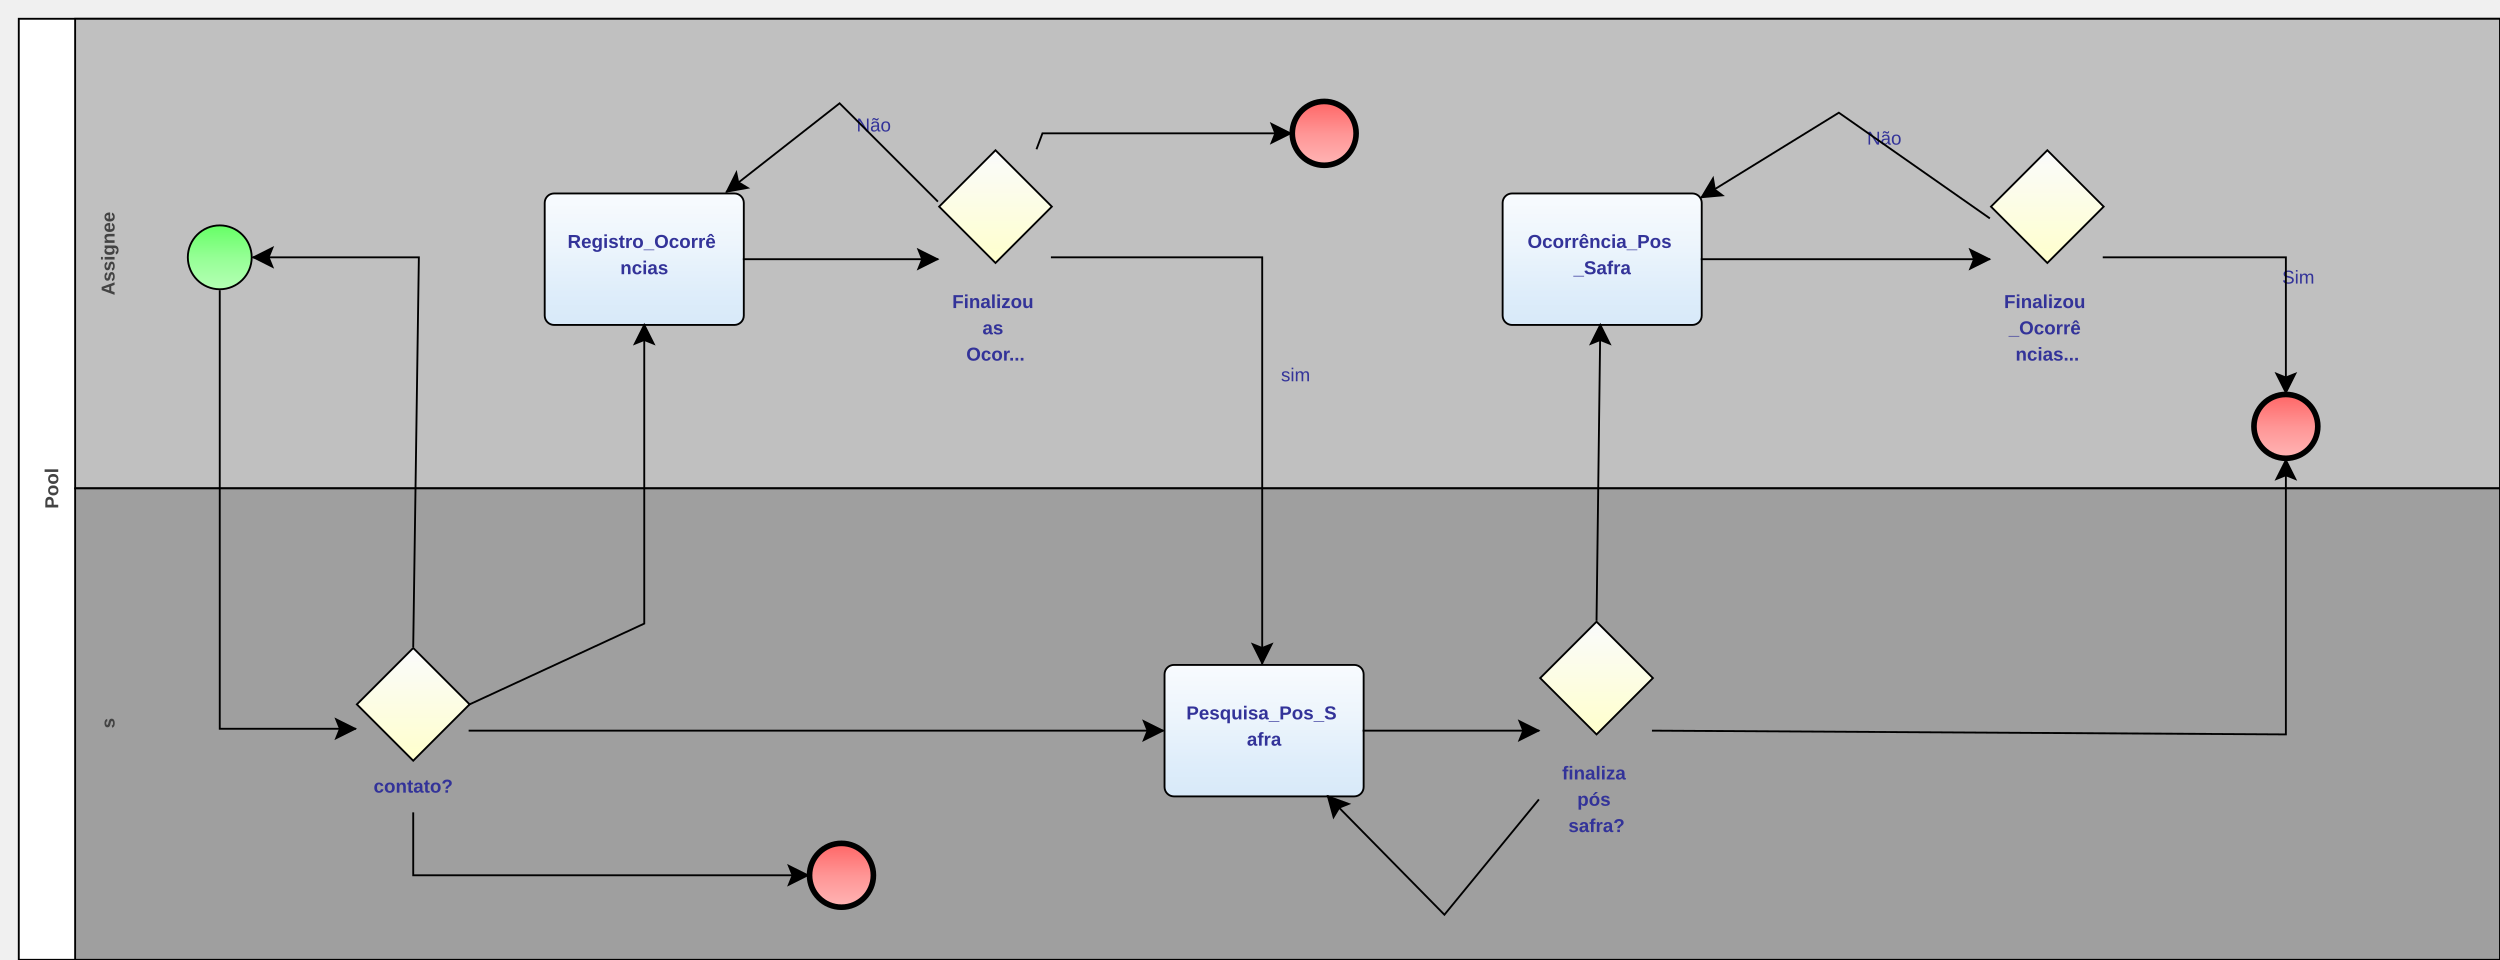
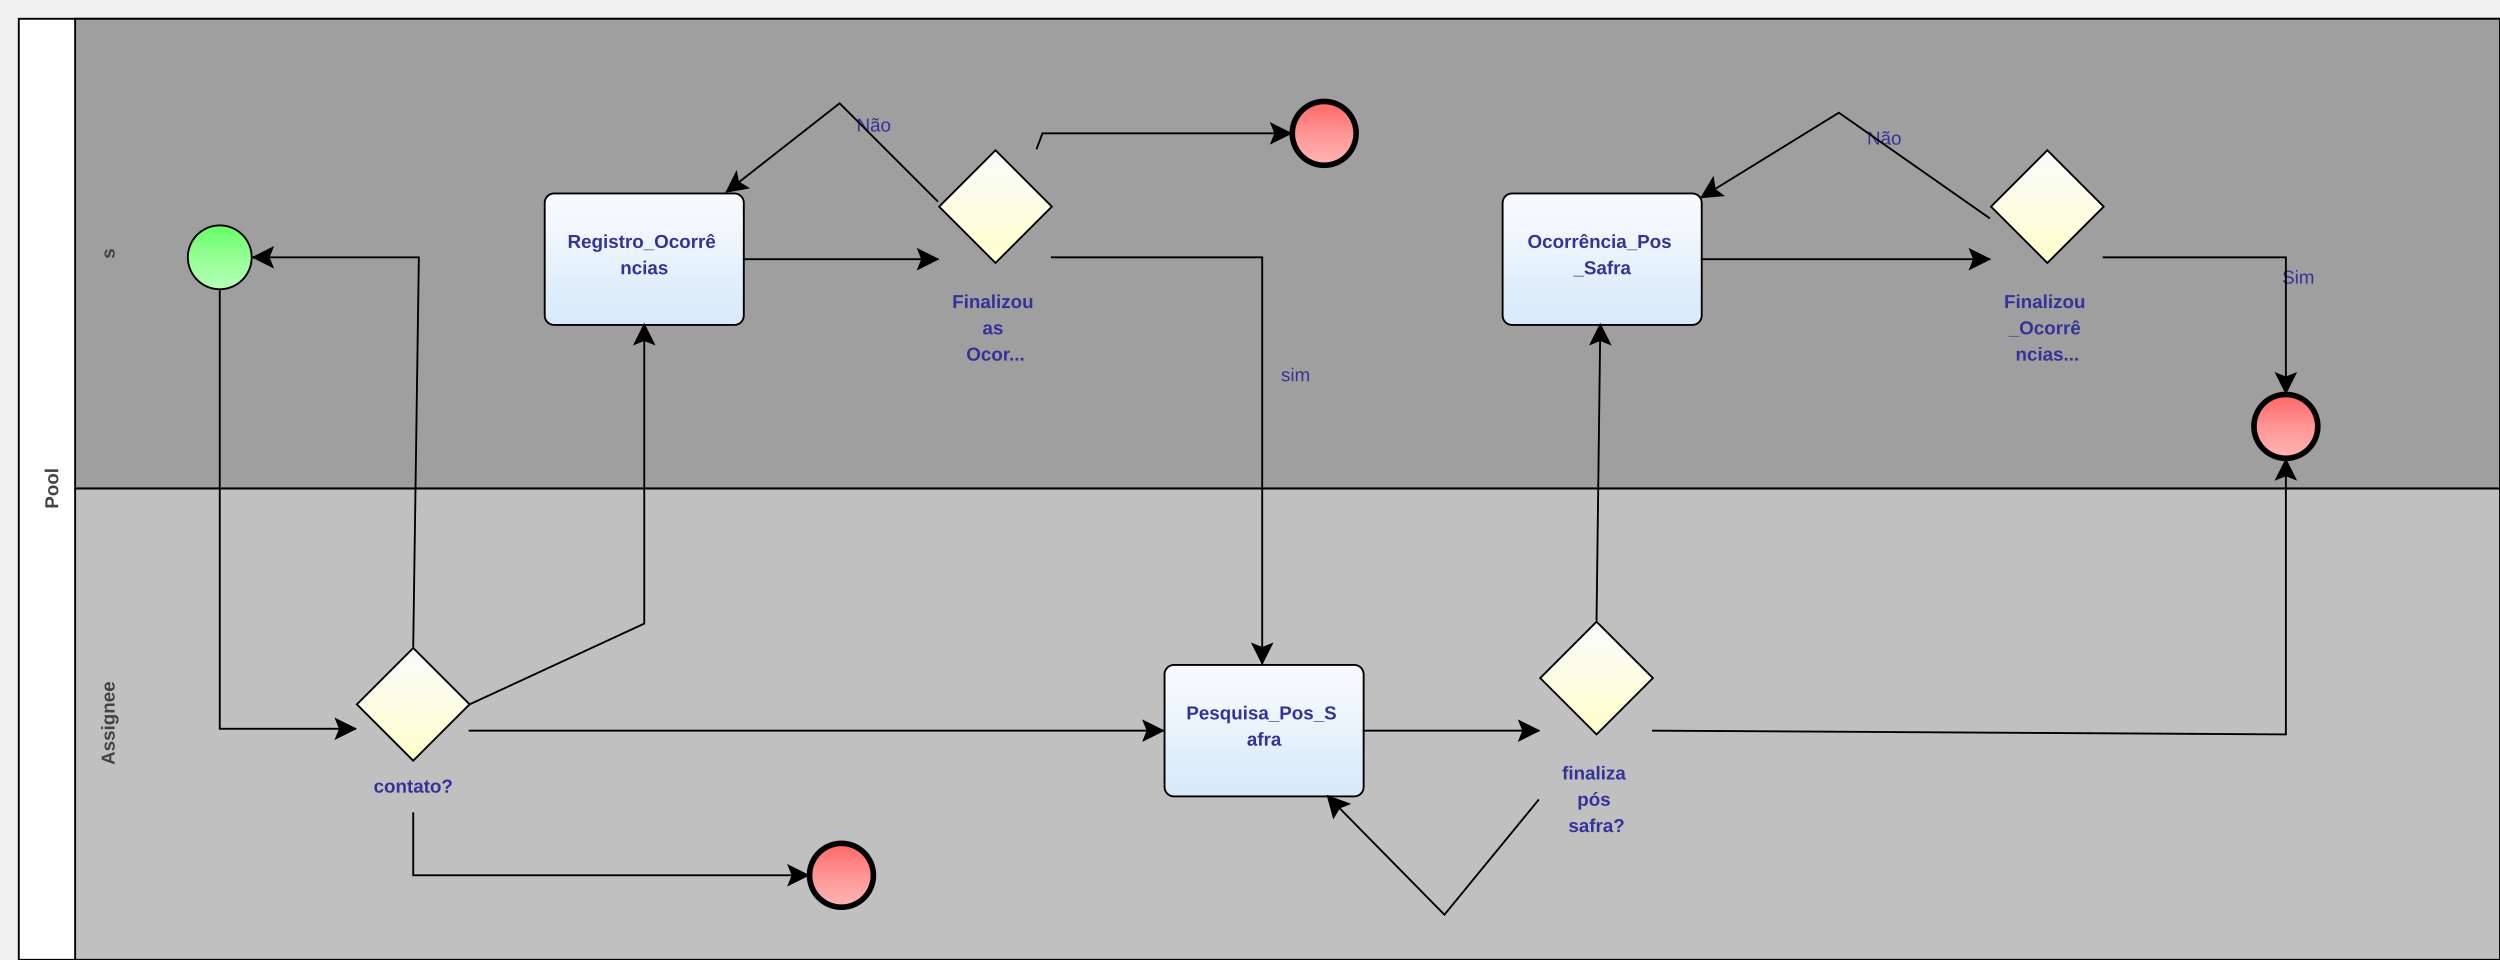
<svg xmlns="http://www.w3.org/2000/svg" xmlns:xlink="http://www.w3.org/1999/xlink" style="stroke-dasharray:none; shape-rendering:auto; font-family:'Arial'; text-rendering:auto; fill-opacity:1; color-interpolation:auto; color-rendering:auto; font-size:12; fill:black; stroke:black; image-rendering:auto; stroke-miterlimit:10; stroke-linecap:square; stroke-linejoin:miter; font-style:normal; stroke-width:1; stroke-dashoffset:0; font-weight:normal; stroke-opacity:1;" contentScriptType="text/ecmascript" preserveAspectRatio="xMidYMid meet" zoomAndPan="magnify" version="1.0" contentStyleType="text/css" xml:xlink="http://www.w3.org/1999/xlink" width="1331" height="511">
  <rect x="10" y="10" width="1321" height="501" ry="0" rx="0" style="stroke:#000000; fill:#FFFFFF" />
-   <rect x="40" y="10" width="1291" height="250" ry="0" rx="0" style="stroke:#000000; fill:#C0C0C0" />
+   <rect x="40" y="260" width="1291" height="251" ry="0" rx="0" style="stroke:#000000; fill:#C0C0C0" />
  <g componentSequence="3">
+     <text x="-385" y="47" transform="rotate(270)" text-anchor="middle" style="font-weight:bold;font-size:10px;stroke:none; fill:#434343">
+       <tspan dy="14" x="-385">Assignee</tspan>
+     </text>
+   </g>
+   <rect x="40" y="10" width="1291" height="250" ry="0" rx="0" style="stroke:#000000; fill:#9F9F9F" />
+   <g componentSequence="2">
    <text x="-135" y="47" transform="rotate(270)" text-anchor="middle" style="font-weight:bold;font-size:10px;stroke:none; fill:#434343">
-       <tspan dy="14" x="-135">Assignee</tspan>
-     </text>
-   </g>
-   <rect x="40" y="260" width="1291" height="251" ry="0" rx="0" style="stroke:#000000; fill:#9F9F9F" />
-   <g componentSequence="2">
-     <text x="-385" y="47" transform="rotate(270)" text-anchor="middle" style="font-weight:bold;font-size:10px;stroke:none; fill:#434343">
-       <tspan dy="14" x="-385">s</tspan>
+       <tspan dy="14" x="-135">s</tspan>
    </text>
  </g>
  <g componentSequence="1">
    <text x="-260" y="17" transform="rotate(270)" text-anchor="middle" style="font-weight:bold;font-size:10px;stroke:none; fill:#434343">
      <tspan dy="14" x="-260">Pool</tspan>
    </text>
  </g>
  <g sequence="4">
-     <ellipse cx="117" cy="137" rx="17" ry="17" stroke-width="1" style="fill:url(#linearGradient66FF6696FF96B6FFB6_769587490);" stroke="336633" />
+     <ellipse cx="117" cy="137" rx="17" ry="17" stroke-width="1" style="fill:url(#linearGradient66FF6696FF96B6FFB6_25895285);" stroke="336633" />
  </g>
  <g sequence="10">
-     <rect x="620" y="354" width="106" height="70" ry="5" rx="5" style="fill:url(#linearGradientF8FBFEEDF5FCDEEDFAD4E7F8E2E5E9_588845801);" stroke="191970" />
+     <rect x="620" y="354" width="106" height="70" ry="5" rx="5" style="fill:url(#linearGradientF8FBFEEDF5FCDEEDFAD4E7F8E2E5E9_256696116);" stroke="191970" />
  </g>
  <g componentSequence="10">
    <text x="673" y="369" text-anchor="middle" style="font-weight:bold;font-size:10px;stroke:none; fill:#333399">
      <tspan dy="14" x="673">Pesquisa_Pos_S</tspan>
      <tspan dy="14" x="673">afra</tspan>
    </text>
  </g>
  <g sequence="18">
-     <rect x="290" y="103" width="106" height="70" ry="5" rx="5" style="fill:url(#linearGradientF8FBFEEDF5FCDEEDFAD4E7F8E2E5E9_656839250);" stroke="191970" />
+     <rect x="290" y="103" width="106" height="70" ry="5" rx="5" style="fill:url(#linearGradientF8FBFEEDF5FCDEEDFAD4E7F8E2E5E9_192104965);" stroke="191970" />
  </g>
  <g componentSequence="18">
    <text x="343" y="118" text-anchor="middle" style="font-weight:bold;font-size:10px;stroke:none; fill:#333399">
      <tspan dy="14" x="343">Registro_Ocorrê</tspan>
      <tspan dy="14" x="343">ncias</tspan>
    </text>
  </g>
  <g sequence="20">
-     <polygon points=" 500 110 530 80 560 110 530 140 500 110" style="fill:url(#linearGradientFAFBFCFFFFCC_1646532818);" stroke="000000" />
+     <polygon points=" 500 110 530 80 560 110 530 140 500 110" style="fill:url(#linearGradientFAFBFCFFFFCC_1316082959);" stroke="000000" />
  </g>
  <g componentSequence="20">
    <text x="530" y="150" text-anchor="middle" style="font-weight:bold;font-size:10px;stroke:none; fill:#333399">
      <tspan dy="14" x="530">Finalizou</tspan>
      <tspan dy="14" x="530">as</tspan>
      <tspan dy="14" x="530">Ocor...</tspan>
    </text>
  </g>
  <g sequence="26">
-     <rect x="800" y="103" width="106" height="70" ry="5" rx="5" style="fill:url(#linearGradientF8FBFEEDF5FCDEEDFAD4E7F8E2E5E9_946465373);" stroke="191970" />
+     <rect x="800" y="103" width="106" height="70" ry="5" rx="5" style="fill:url(#linearGradientF8FBFEEDF5FCDEEDFAD4E7F8E2E5E9_380224829);" stroke="191970" />
  </g>
  <g componentSequence="26">
    <text x="853" y="118" text-anchor="middle" style="font-weight:bold;font-size:10px;stroke:none; fill:#333399">
      <tspan dy="14" x="853">Ocorrência_Pos</tspan>
      <tspan dy="14" x="853">_Safra</tspan>
    </text>
  </g>
  <g sequence="28">
-     <ellipse cx="1217" cy="227" rx="17" ry="17" stroke-width="3" style="fill:url(#linearGradientFF6666FF9696FFB6B6_1393310179);" stroke="993333" />
+     <ellipse cx="1217" cy="227" rx="17" ry="17" stroke-width="3" style="fill:url(#linearGradientFF6666FF9696FFB6B6_2146770339);" stroke="993333" />
  </g>
  <g sequence="30">
-     <polygon points=" 1060 110 1090 80 1120 110 1090 140 1060 110" style="fill:url(#linearGradientFAFBFCFFFFCC_1084986834);" stroke="000000" />
+     <polygon points=" 1060 110 1090 80 1120 110 1090 140 1060 110" style="fill:url(#linearGradientFAFBFCFFFFCC_1858556730);" stroke="000000" />
  </g>
  <g componentSequence="30">
    <text x="1090" y="150" text-anchor="middle" style="font-weight:bold;font-size:10px;stroke:none; fill:#333399">
      <tspan dy="14" x="1090">Finalizou</tspan>
      <tspan dy="14" x="1090">_Ocorrê</tspan>
      <tspan dy="14" x="1090">ncias...</tspan>
    </text>
  </g>
  <g sequence="42">
-     <ellipse cx="705" cy="71" rx="17" ry="17" stroke-width="3" style="fill:url(#linearGradientFF6666FF9696FFB6B6_34334621);" stroke="993333" />
+     <ellipse cx="705" cy="71" rx="17" ry="17" stroke-width="3" style="fill:url(#linearGradientFF6666FF9696FFB6B6_777923136);" stroke="993333" />
  </g>
  <g sequence="44">
-     <polygon points=" 820 361 850 331 880 361 850 391 820 361" style="fill:url(#linearGradientFAFBFCFFFFCC_1967640195);" stroke="000000" />
+     <polygon points=" 820 361 850 331 880 361 850 391 820 361" style="fill:url(#linearGradientFAFBFCFFFFCC_1980138139);" stroke="000000" />
  </g>
  <g componentSequence="44">
    <text x="850" y="401" text-anchor="middle" style="font-weight:bold;font-size:10px;stroke:none; fill:#333399">
      <tspan dy="14" x="850">finaliza</tspan>
      <tspan dy="14" x="850">pós</tspan>
      <tspan dy="14" x="850">safra?</tspan>
    </text>
  </g>
  <g sequence="49">
-     <polygon points=" 190 375 220 345 250 375 220 405 190 375" style="fill:url(#linearGradientFAFBFCFFFFCC_1194734313);" stroke="000000" />
+     <polygon points=" 190 375 220 345 250 375 220 405 190 375" style="fill:url(#linearGradientFAFBFCFFFFCC_566854141);" stroke="000000" />
  </g>
  <g componentSequence="49">
    <text x="220" y="408" text-anchor="middle" style="font-weight:bold;font-size:10px;stroke:none; fill:#333399">
      <tspan dy="14" x="220">contato?</tspan>
    </text>
  </g>
  <g sequence="54">
-     <ellipse cx="448" cy="466" rx="17" ry="17" stroke-width="3" style="fill:url(#linearGradientFF6666FF9696FFB6B6_1538210520);" stroke="993333" />
+     <ellipse cx="448" cy="466" rx="17" ry="17" stroke-width="3" style="fill:url(#linearGradientFF6666FF9696FFB6B6_1975736445);" stroke="993333" />
  </g>
  <g componentSequence="21">
    <text x="458" y="138" style="font-size:10px;font-weight:none;stroke:none; fill:#333399" text-anchor="left" />
  </g>
  <g componentSequence="22">
    <text x="682" y="189" style="font-size:10px;font-weight:none;stroke:none; fill:#333399" text-anchor="left">
      <tspan dy="14" x="682">sim</tspan>
    </text>
  </g>
  <g componentSequence="23">
    <text x="456" y="56" style="font-size:10px;font-weight:none;stroke:none; fill:#333399" text-anchor="left">
      <tspan dy="14" x="456">Não</tspan>
    </text>
  </g>
  <g componentSequence="31">
    <text x="993" y="138" style="font-size:10px;font-weight:none;stroke:none; fill:#333399" text-anchor="left" />
  </g>
  <g componentSequence="32">
    <text x="1215" y="137" style="font-size:10px;font-weight:none;stroke:none; fill:#333399" text-anchor="left">
      <tspan dy="14" x="1215">Sim</tspan>
    </text>
  </g>
  <g componentSequence="33">
    <text x="994" y="63" style="font-size:10px;font-weight:none;stroke:none; fill:#333399" text-anchor="left">
      <tspan dy="14" x="994">Não</tspan>
    </text>
  </g>
  <g componentSequence="43">
    <text x="627" y="71" style="font-size:10px;font-weight:none;stroke:none; fill:#333399" text-anchor="left" />
  </g>
  <g componentSequence="45">
    <text x="783" y="389" style="font-size:10px;font-weight:none;stroke:none; fill:#333399" text-anchor="left" />
  </g>
  <g componentSequence="46">
    <text x="861" y="252" style="font-size:10px;font-weight:none;stroke:none; fill:#333399" text-anchor="left" />
  </g>
  <g componentSequence="47">
    <text x="1131" y="390" style="font-size:10px;font-weight:none;stroke:none; fill:#333399" text-anchor="left" />
  </g>
  <g componentSequence="48">
    <text x="776" y="484" style="font-size:10px;font-weight:none;stroke:none; fill:#333399" text-anchor="left" />
  </g>
  <g componentSequence="50">
    <text x="127" y="308" style="font-size:10px;font-weight:none;stroke:none; fill:#333399" text-anchor="left" />
  </g>
  <g componentSequence="51">
    <text x="445" y="389" style="font-size:10px;font-weight:none;stroke:none; fill:#333399" text-anchor="left" />
  </g>
  <g componentSequence="52">
    <text x="353" y="304" style="font-size:10px;font-weight:none;stroke:none; fill:#333399" text-anchor="left" />
  </g>
  <g componentSequence="53">
    <text x="232" y="197" style="font-size:10px;font-weight:none;stroke:none; fill:#333399" text-anchor="left" />
  </g>
  <g componentSequence="55">
    <text x="319" y="466" style="font-size:10px;font-weight:none;stroke:none; fill:#333399" text-anchor="left" />
  </g>
  <path style="fill:none; stroke:#000000;stroke-width:1" d="M117.0 155.0 L117.0 388.0 L189.0 388.0" />
  <polygon style="fill:#000000; stroke:#000000;" points=" 179 383 189 388 179 393 181 388" />
  <path style="fill:none; stroke:#000000;stroke-width:1" d="M220.0 344.0 L223.0 137.0 L135.0 137.0" />
  <polygon style="fill:#000000; stroke:#000000;" points=" 145 142 135 137 145 132 143 137" />
  <path style="fill:none; stroke:#000000;stroke-width:1" d="M726.0 389.0 L819.0 389.0" />
  <polygon style="fill:#000000; stroke:#000000;" points=" 809 384 819 389 809 394 811 389" />
  <path style="fill:none; stroke:#000000;stroke-width:1" d="M560.0 137.0 L672.0 137.0 L672.0 353.0" />
  <polygon style="fill:#000000; stroke:#000000;" points=" 677 343 672 353 667 343 672 345" />
  <path style="fill:none; stroke:#000000;stroke-width:1" d="M819.0 426.0 L769.0 487.0 L707.0 424.0" />
  <polygon style="fill:#000000; stroke:#000000;" points=" 710 435 707 424 718 428 713 430" />
  <path style="fill:none; stroke:#000000;stroke-width:1" d="M250.0 389.0 L619.0 389.0" />
  <polygon style="fill:#000000; stroke:#000000;" points=" 609 384 619 389 609 394 611 389" />
  <path style="fill:none; stroke:#000000;stroke-width:1" d="M396.0 138.0 L499.0 138.0" />
  <polygon style="fill:#000000; stroke:#000000;" points=" 489 133 499 138 489 143 491 138" />
  <path style="fill:none; stroke:#000000;stroke-width:1" d="M499.0 107.0 L447.0 55.0 L387.0 102.0" />
  <polygon style="fill:#000000; stroke:#000000;" points=" 398 100 387 102 392 92 393 97" />
  <path style="fill:none; stroke:#000000;stroke-width:1" d="M250.0 375.0 L343.0 332.0 L343.0 173.0" />
  <polygon style="fill:#000000; stroke:#000000;" points=" 338 183 343 173 348 183 343 181" />
  <path style="fill:none; stroke:#000000;stroke-width:1" d="M552.0 79.0 L555.0 71.0 L687.0 71.0" />
  <polygon style="fill:#000000; stroke:#000000;" points=" 677 66 687 71 677 76 679 71" />
  <path style="fill:none; stroke:#000000;stroke-width:1" d="M906.0 138.0 L1059.0 138.0" />
  <polygon style="fill:#000000; stroke:#000000;" points=" 1049 133 1059 138 1049 143 1051 138" />
  <path style="fill:none; stroke:#000000;stroke-width:1" d="M1059.0 116.0 L979.0 60.0 L906.0 105.0" />
  <polygon style="fill:#000000; stroke:#000000;" points=" 917 104 906 105 912 95 913 101" />
  <path style="fill:none; stroke:#000000;stroke-width:1" d="M850.0 330.0 L852.0 173.0" />
  <polygon style="fill:#000000; stroke:#000000;" points=" 847 183 852 173 857 183 852 181" />
  <path style="fill:none; stroke:#000000;stroke-width:1" d="M1120.0 137.0 L1217.0 137.0 L1217.0 209.0" />
  <polygon style="fill:#000000; stroke:#000000;" points=" 1222 199 1217 209 1212 199 1217 201" />
  <path style="fill:none; stroke:#000000;stroke-width:1" d="M880.0 389.0 L1217.0 391.0 L1217.0 245.0" />
  <polygon style="fill:#000000; stroke:#000000;" points=" 1212 255 1217 245 1222 255 1217 253" />
  <path style="fill:none; stroke:#000000;stroke-width:1" d="M220.0 433.0 L220.0 466.0 L430.0 466.0" />
  <polygon style="fill:#000000; stroke:#000000;" points=" 420 461 430 466 420 471 422 466" />
  <defs>
-     <linearGradient xlink:href="#linearGradient66FF6696FF96B6FFB6" id="linearGradient66FF6696FF96B6FFB6_769587490" x1="0" y1="120.0" x2="0" y2="155.0" gradientUnits="userSpaceOnUse" xlink:type="simple" xlink:actuate="onLoad" xlink:show="other" />
+     <linearGradient xlink:href="#linearGradient66FF6696FF96B6FFB6" id="linearGradient66FF6696FF96B6FFB6_25895285" x1="0" y1="120.0" x2="0" y2="155.0" gradientUnits="userSpaceOnUse" xlink:type="simple" xlink:actuate="onLoad" xlink:show="other" />
    <linearGradient id="linearGradient66FF6696FF96B6FFB6">
      <stop style="stop-color:#66FF66;stop-opacity:1;" offset="0.0" id="stop66FF66" />
      <stop style="stop-color:#96FF96;stop-opacity:1;" offset="0.5" id="stop96FF96" />
      <stop style="stop-color:#B6FFB6;stop-opacity:1;" offset="1.0" id="stopB6FFB6" />
    </linearGradient>
-     <linearGradient xlink:href="#linearGradientF8FBFEEDF5FCDEEDFAD4E7F8E2E5E9" id="linearGradientF8FBFEEDF5FCDEEDFAD4E7F8E2E5E9_588845801" x1="0" y1="354.0" x2="0" y2="460.0" gradientUnits="userSpaceOnUse" xlink:type="simple" xlink:actuate="onLoad" xlink:show="other" />
+     <linearGradient xlink:href="#linearGradientF8FBFEEDF5FCDEEDFAD4E7F8E2E5E9" id="linearGradientF8FBFEEDF5FCDEEDFAD4E7F8E2E5E9_256696116" x1="0" y1="354.0" x2="0" y2="460.0" gradientUnits="userSpaceOnUse" xlink:type="simple" xlink:actuate="onLoad" xlink:show="other" />
    <linearGradient id="linearGradientF8FBFEEDF5FCDEEDFAD4E7F8E2E5E9">
      <stop style="stop-color:#F8FBFE;stop-opacity:1;" offset="0.0" id="stopF8FBFE" />
      <stop style="stop-color:#EDF5FC;stop-opacity:1;" offset="0.25" id="stopEDF5FC" />
      <stop style="stop-color:#DEEDFA;stop-opacity:1;" offset="0.5" id="stopDEEDFA" />
      <stop style="stop-color:#D4E7F8;stop-opacity:1;" offset="0.75" id="stopD4E7F8" />
      <stop style="stop-color:#E2E5E9;stop-opacity:1;" offset="1.0" id="stopE2E5E9" />
    </linearGradient>
-     <linearGradient xlink:href="#linearGradientF8FBFEEDF5FCDEEDFAD4E7F8E2E5E9" id="linearGradientF8FBFEEDF5FCDEEDFAD4E7F8E2E5E9_656839250" x1="0" y1="103.0" x2="0" y2="209.0" gradientUnits="userSpaceOnUse" xlink:type="simple" xlink:actuate="onLoad" xlink:show="other" />
-     <linearGradient xlink:href="#linearGradientFAFBFCFFFFCC" id="linearGradientFAFBFCFFFFCC_1646532818" x1="0" y1="80.0" x2="0" y2="140.0" gradientUnits="userSpaceOnUse" xlink:type="simple" xlink:actuate="onLoad" xlink:show="other" />
+     <linearGradient xlink:href="#linearGradientF8FBFEEDF5FCDEEDFAD4E7F8E2E5E9" id="linearGradientF8FBFEEDF5FCDEEDFAD4E7F8E2E5E9_192104965" x1="0" y1="103.0" x2="0" y2="209.0" gradientUnits="userSpaceOnUse" xlink:type="simple" xlink:actuate="onLoad" xlink:show="other" />
+     <linearGradient xlink:href="#linearGradientFAFBFCFFFFCC" id="linearGradientFAFBFCFFFFCC_1316082959" x1="0" y1="80.0" x2="0" y2="140.0" gradientUnits="userSpaceOnUse" xlink:type="simple" xlink:actuate="onLoad" xlink:show="other" />
    <linearGradient id="linearGradientFAFBFCFFFFCC">
      <stop style="stop-color:#FAFBFC;stop-opacity:1;" offset="0.0" id="stopFAFBFC" />
      <stop style="stop-color:#FFFFCC;stop-opacity:1;" offset="1.0" id="stopFFFFCC" />
    </linearGradient>
-     <linearGradient xlink:href="#linearGradientF8FBFEEDF5FCDEEDFAD4E7F8E2E5E9" id="linearGradientF8FBFEEDF5FCDEEDFAD4E7F8E2E5E9_946465373" x1="0" y1="103.0" x2="0" y2="209.0" gradientUnits="userSpaceOnUse" xlink:type="simple" xlink:actuate="onLoad" xlink:show="other" />
-     <linearGradient xlink:href="#linearGradientFF6666FF9696FFB6B6" id="linearGradientFF6666FF9696FFB6B6_1393310179" x1="0" y1="210.0" x2="0" y2="245.0" gradientUnits="userSpaceOnUse" xlink:type="simple" xlink:actuate="onLoad" xlink:show="other" />
+     <linearGradient xlink:href="#linearGradientF8FBFEEDF5FCDEEDFAD4E7F8E2E5E9" id="linearGradientF8FBFEEDF5FCDEEDFAD4E7F8E2E5E9_380224829" x1="0" y1="103.0" x2="0" y2="209.0" gradientUnits="userSpaceOnUse" xlink:type="simple" xlink:actuate="onLoad" xlink:show="other" />
+     <linearGradient xlink:href="#linearGradientFF6666FF9696FFB6B6" id="linearGradientFF6666FF9696FFB6B6_2146770339" x1="0" y1="210.0" x2="0" y2="245.0" gradientUnits="userSpaceOnUse" xlink:type="simple" xlink:actuate="onLoad" xlink:show="other" />
    <linearGradient id="linearGradientFF6666FF9696FFB6B6">
      <stop style="stop-color:#FF6666;stop-opacity:1;" offset="0.0" id="stopFF6666" />
      <stop style="stop-color:#FF9696;stop-opacity:1;" offset="0.5" id="stopFF9696" />
      <stop style="stop-color:#FFB6B6;stop-opacity:1;" offset="1.0" id="stopFFB6B6" />
    </linearGradient>
-     <linearGradient xlink:href="#linearGradientFAFBFCFFFFCC" id="linearGradientFAFBFCFFFFCC_1084986834" x1="0" y1="80.0" x2="0" y2="140.0" gradientUnits="userSpaceOnUse" xlink:type="simple" xlink:actuate="onLoad" xlink:show="other" />
-     <linearGradient xlink:href="#linearGradientFF6666FF9696FFB6B6" id="linearGradientFF6666FF9696FFB6B6_34334621" x1="0" y1="54.0" x2="0" y2="89.0" gradientUnits="userSpaceOnUse" xlink:type="simple" xlink:actuate="onLoad" xlink:show="other" />
-     <linearGradient xlink:href="#linearGradientFAFBFCFFFFCC" id="linearGradientFAFBFCFFFFCC_1967640195" x1="0" y1="331.0" x2="0" y2="391.0" gradientUnits="userSpaceOnUse" xlink:type="simple" xlink:actuate="onLoad" xlink:show="other" />
-     <linearGradient xlink:href="#linearGradientFAFBFCFFFFCC" id="linearGradientFAFBFCFFFFCC_1194734313" x1="0" y1="345.0" x2="0" y2="405.0" gradientUnits="userSpaceOnUse" xlink:type="simple" xlink:actuate="onLoad" xlink:show="other" />
-     <linearGradient xlink:href="#linearGradientFF6666FF9696FFB6B6" id="linearGradientFF6666FF9696FFB6B6_1538210520" x1="0" y1="449.0" x2="0" y2="484.0" gradientUnits="userSpaceOnUse" xlink:type="simple" xlink:actuate="onLoad" xlink:show="other" />
+     <linearGradient xlink:href="#linearGradientFAFBFCFFFFCC" id="linearGradientFAFBFCFFFFCC_1858556730" x1="0" y1="80.0" x2="0" y2="140.0" gradientUnits="userSpaceOnUse" xlink:type="simple" xlink:actuate="onLoad" xlink:show="other" />
+     <linearGradient xlink:href="#linearGradientFF6666FF9696FFB6B6" id="linearGradientFF6666FF9696FFB6B6_777923136" x1="0" y1="54.0" x2="0" y2="89.0" gradientUnits="userSpaceOnUse" xlink:type="simple" xlink:actuate="onLoad" xlink:show="other" />
+     <linearGradient xlink:href="#linearGradientFAFBFCFFFFCC" id="linearGradientFAFBFCFFFFCC_1980138139" x1="0" y1="331.0" x2="0" y2="391.0" gradientUnits="userSpaceOnUse" xlink:type="simple" xlink:actuate="onLoad" xlink:show="other" />
+     <linearGradient xlink:href="#linearGradientFAFBFCFFFFCC" id="linearGradientFAFBFCFFFFCC_566854141" x1="0" y1="345.0" x2="0" y2="405.0" gradientUnits="userSpaceOnUse" xlink:type="simple" xlink:actuate="onLoad" xlink:show="other" />
+     <linearGradient xlink:href="#linearGradientFF6666FF9696FFB6B6" id="linearGradientFF6666FF9696FFB6B6_1975736445" x1="0" y1="449.0" x2="0" y2="484.0" gradientUnits="userSpaceOnUse" xlink:type="simple" xlink:actuate="onLoad" xlink:show="other" />
  </defs>
</svg>
